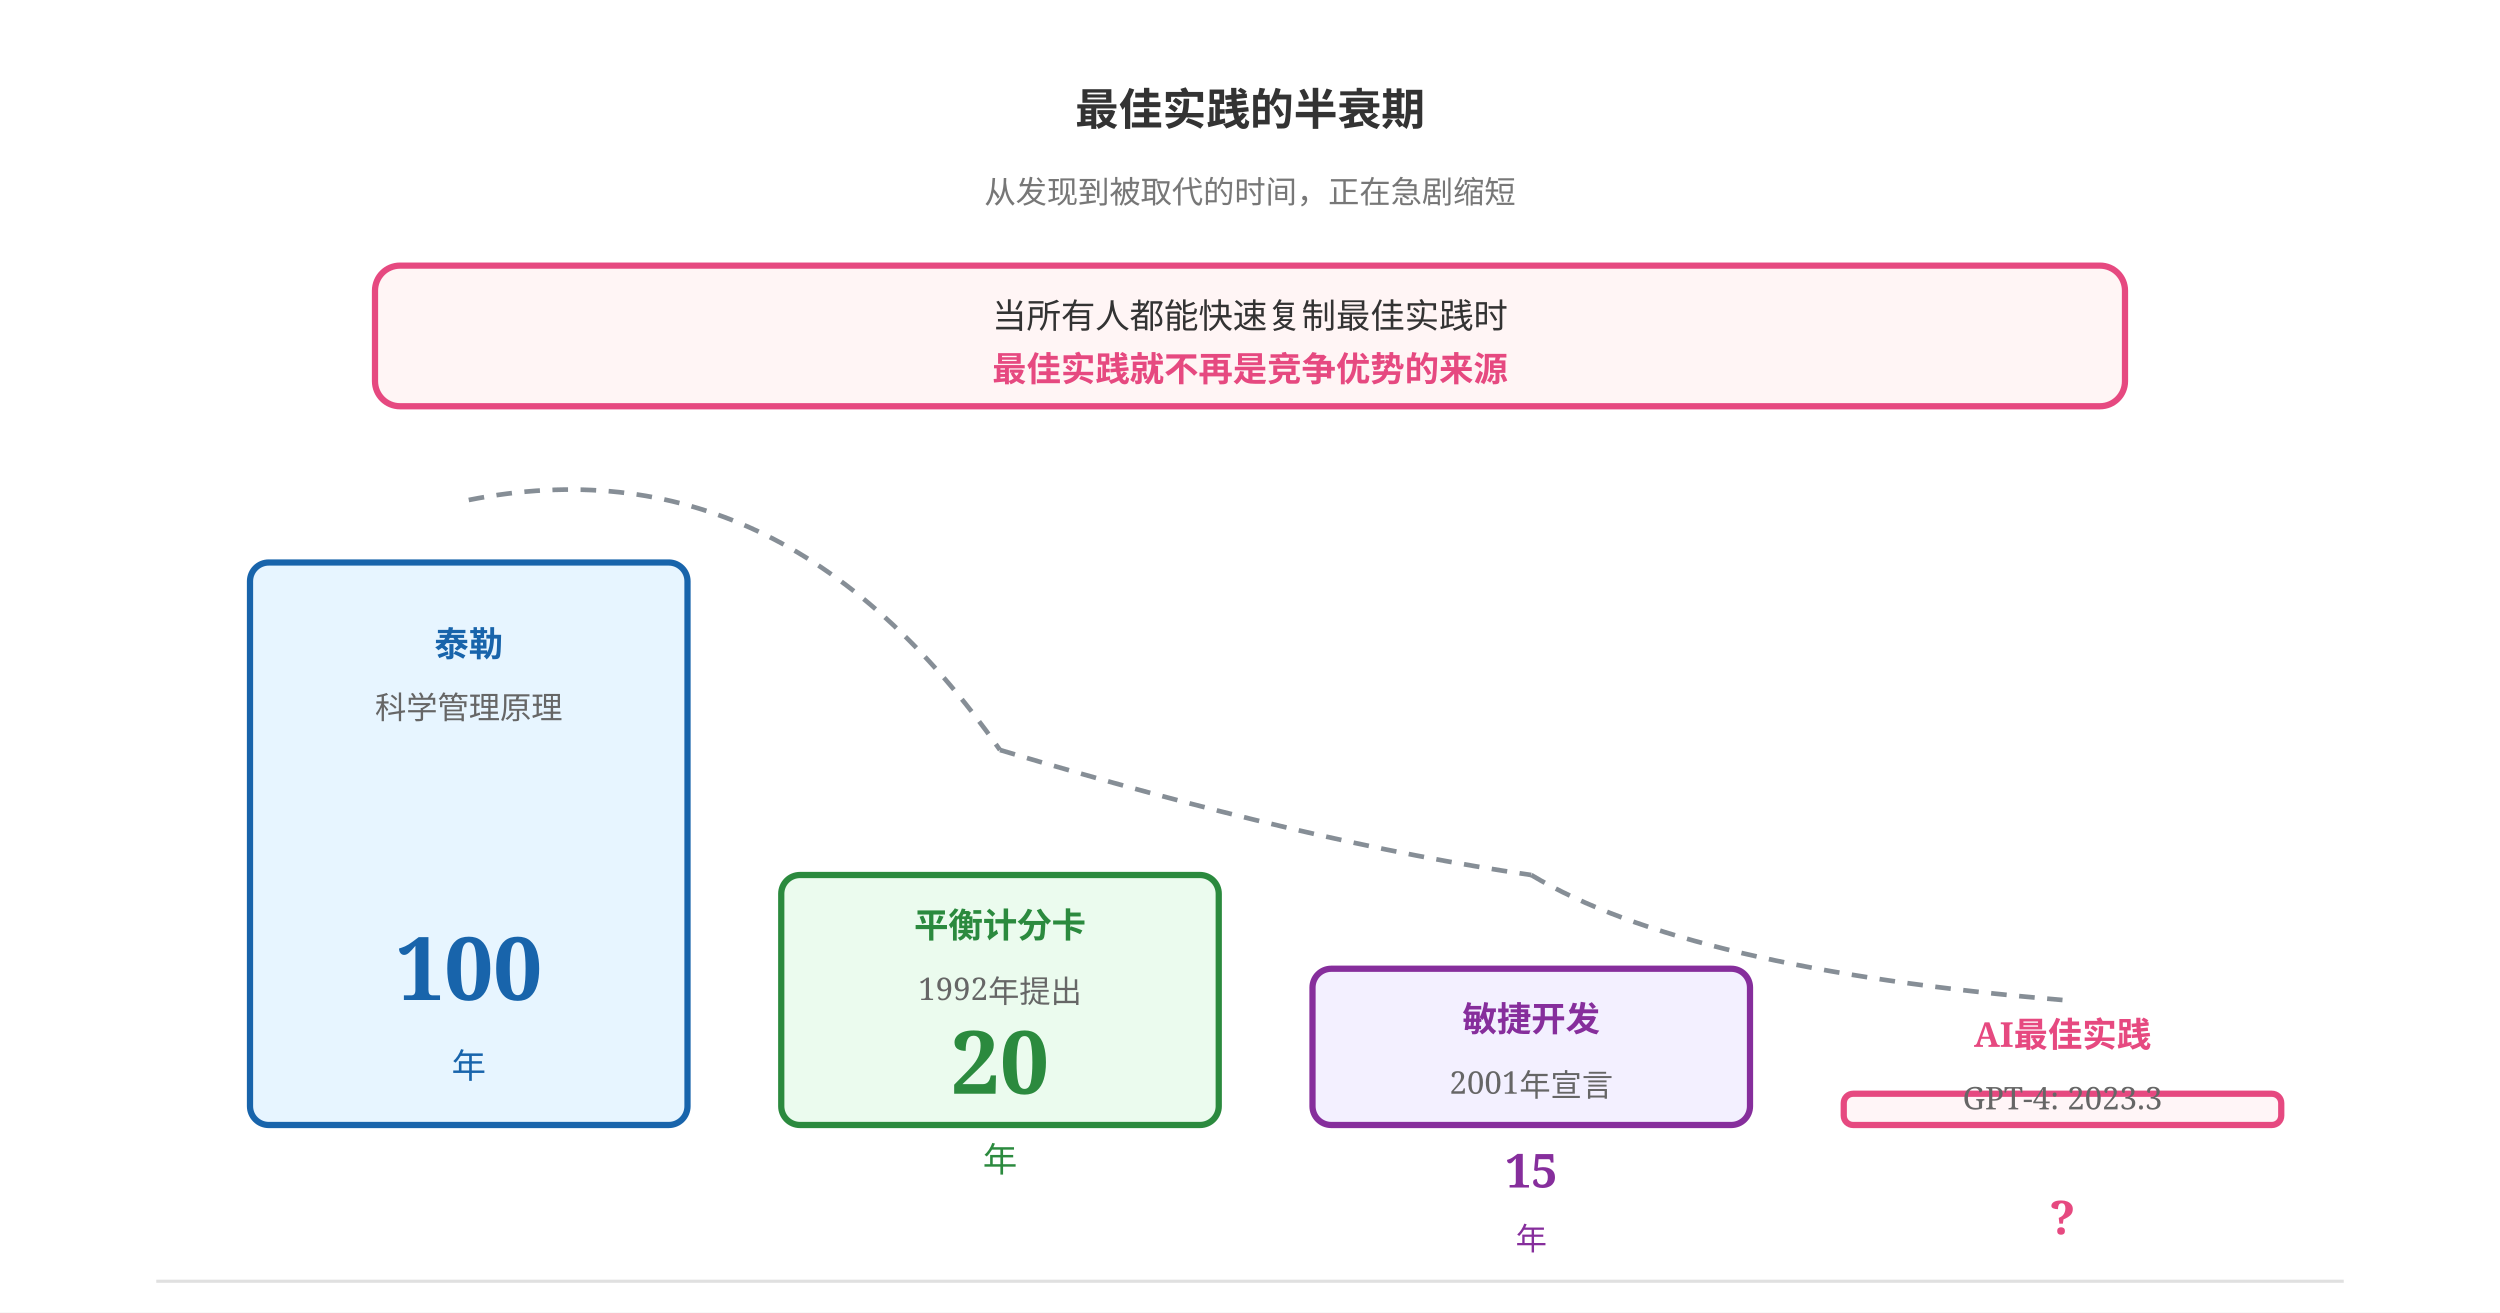
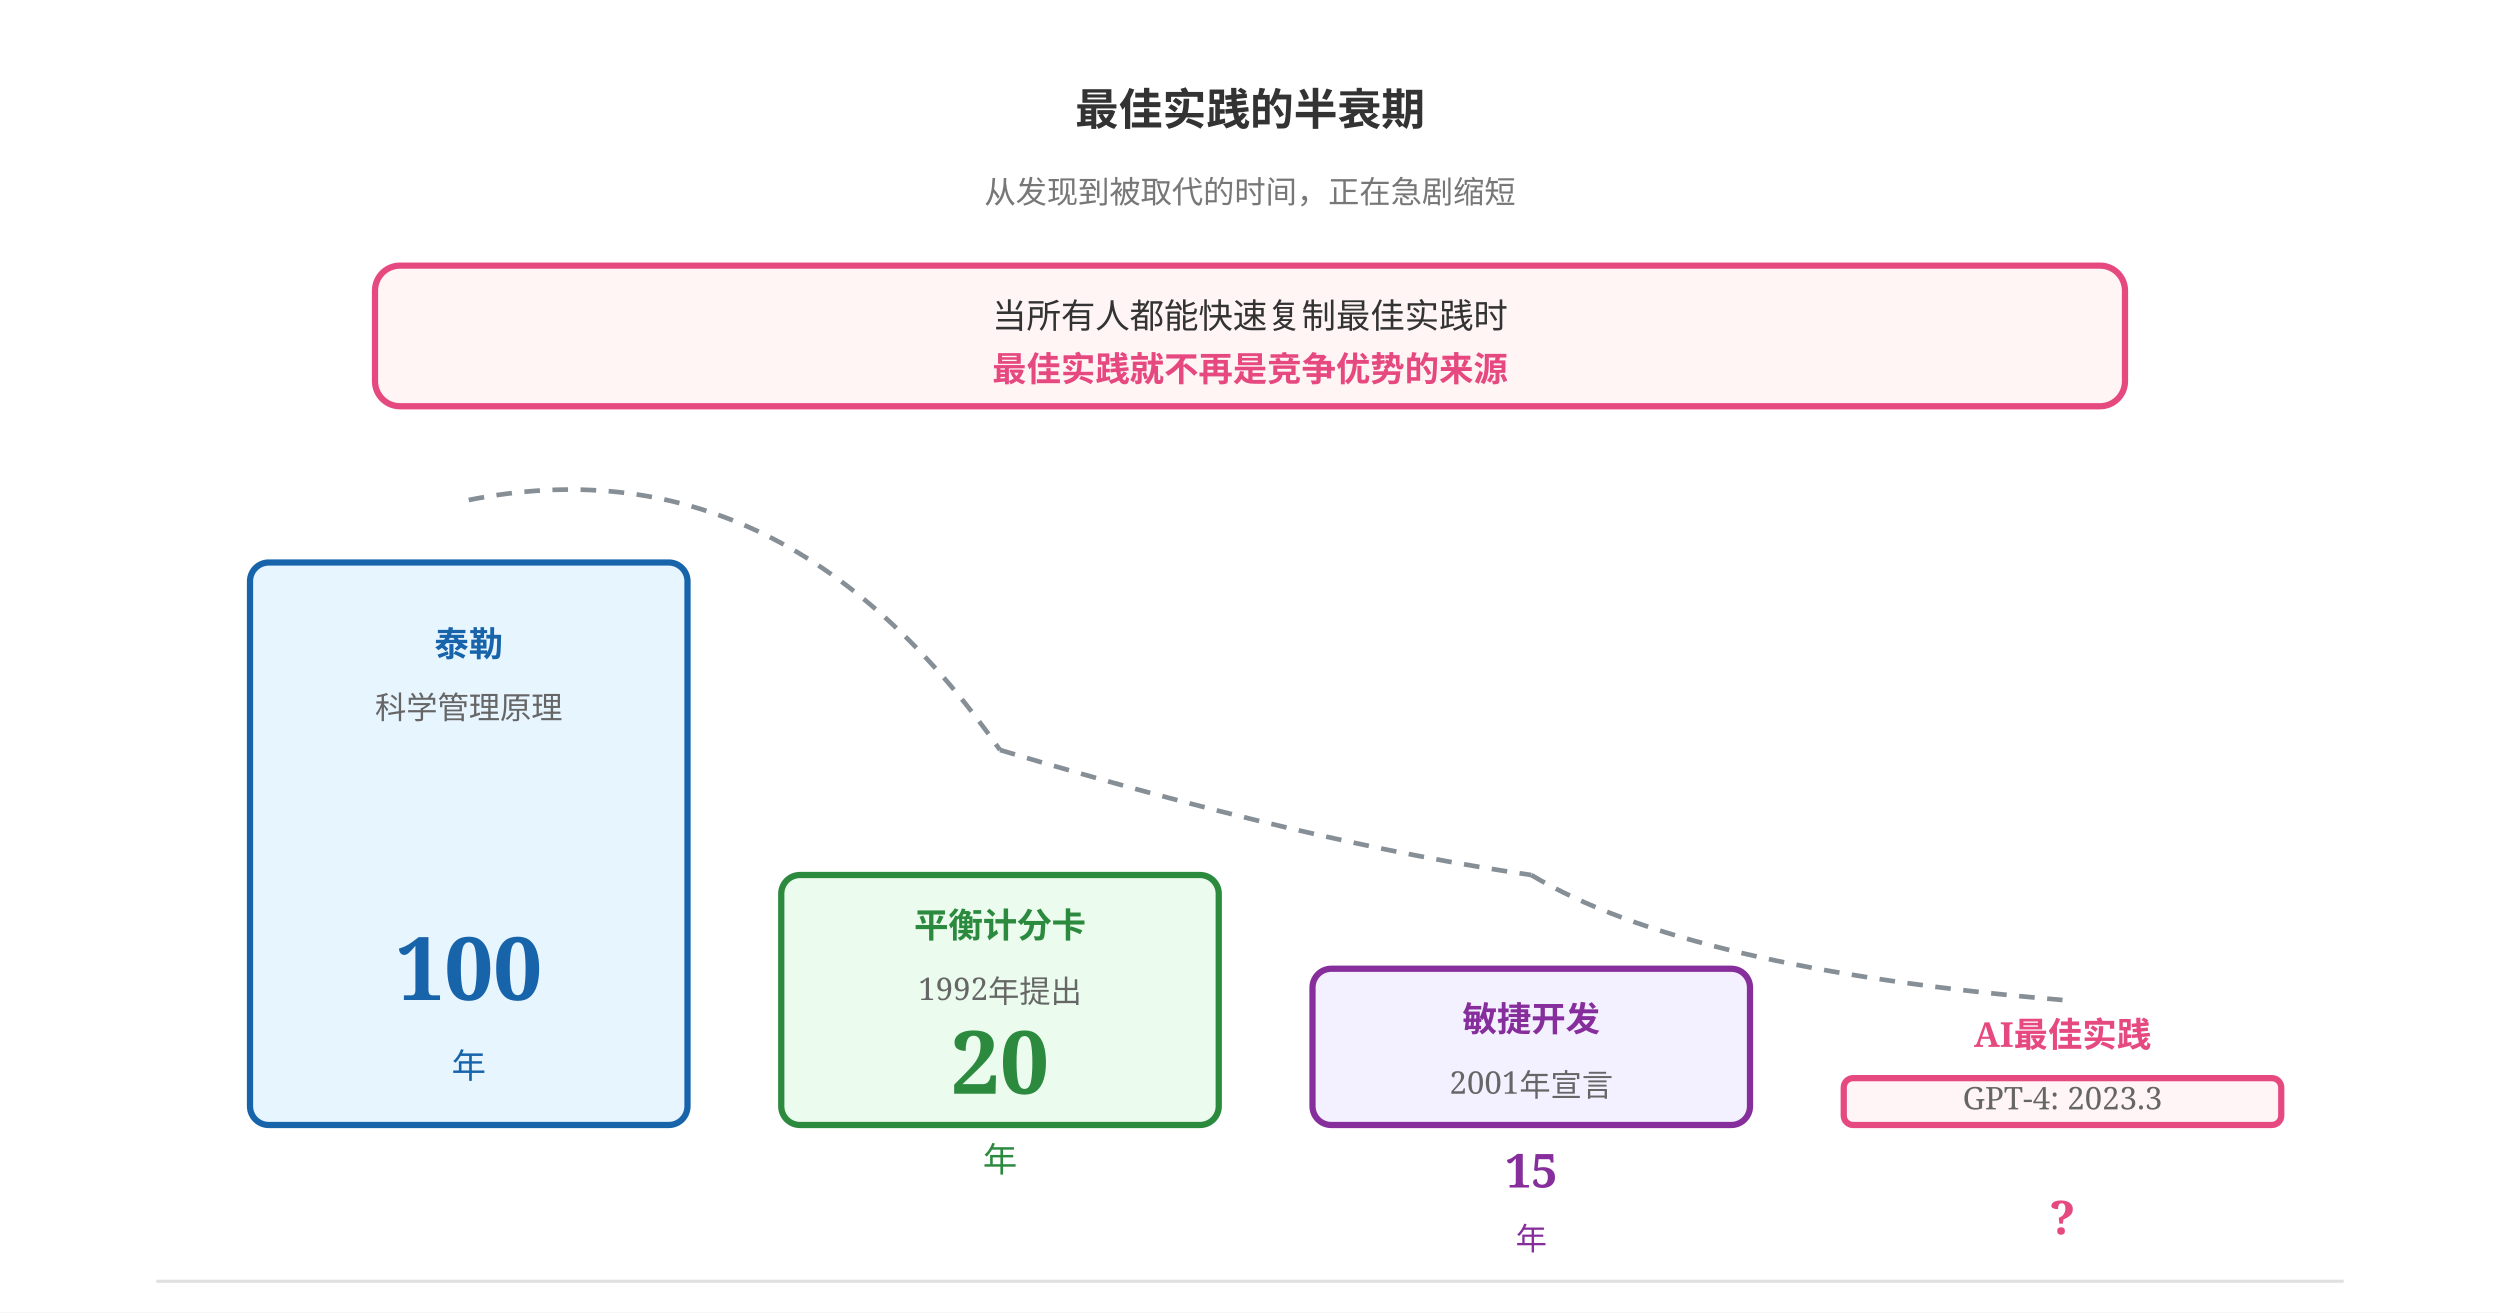
<svg xmlns="http://www.w3.org/2000/svg" viewBox="0 0 800 420" style="font-family: 'Songti SC', serif; background: #fefefe;">
  <rect width="800" height="420" fill="white" />
  <text x="400" y="40" text-anchor="middle" font-size="14" font-weight="bold" fill="#333">最佳实践的半衰期</text>
  <text x="400" y="65" text-anchor="middle" font-size="10" fill="#777">从发现到被取代的时间，正在急剧缩短</text>
  <rect x="80" y="180" width="140" height="180" rx="6" fill="#e7f5ff" stroke="#1864ab" stroke-width="2" />
  <text x="150" y="210" text-anchor="middle" font-size="11" font-weight="bold" fill="#1864ab">泰勒</text>
  <text x="150" y="230" text-anchor="middle" font-size="10" fill="#666">科学管理原理</text>
  <text x="150" y="320" text-anchor="middle" font-size="28" font-weight="bold" fill="#1864ab">100</text>
  <text x="150" y="345" text-anchor="middle" font-size="11" fill="#1864ab">年</text>
  <rect x="250" y="280" width="140" height="80" rx="6" fill="#ebfbee" stroke="#2b8a3e" stroke-width="2" />
  <text x="320" y="300" text-anchor="middle" font-size="11" font-weight="bold" fill="#2b8a3e">平衡计分卡</text>
  <text x="320" y="320" text-anchor="middle" font-size="10" fill="#666">1992年提出</text>
  <text x="320" y="350" text-anchor="middle" font-size="28" font-weight="bold" fill="#2b8a3e">20</text>
  <text x="320" y="375" text-anchor="middle" font-size="11" fill="#2b8a3e">年</text>
  <rect x="420" y="310" width="140" height="50" rx="6" fill="#f3f0ff" stroke="#862e9c" stroke-width="2" />
  <text x="490" y="330" text-anchor="middle" font-size="11" font-weight="bold" fill="#862e9c">敏捷开发</text>
  <text x="490" y="350" text-anchor="middle" font-size="10" fill="#666">2001年宣言</text>
  <text x="490" y="380" text-anchor="middle" font-size="15" font-weight="bold" fill="#862e9c">15</text>
  <text x="490" y="400" text-anchor="middle" font-size="10" fill="#862e9c">年</text>
-   <rect x="590" y="350" width="140" height="10" rx="3" fill="#fff5f7" stroke="#e64980" stroke-width="2" />
+   <rect x="590" y="345" width="140" height="15" rx="3" fill="#fff5f7" stroke="#e64980" stroke-width="2" />
  <text x="660" y="335" text-anchor="middle" font-size="11" font-weight="bold" fill="#e64980">AI最佳实践</text>
  <text x="660" y="355" text-anchor="middle" font-size="10" fill="#666">GPT-4: 2023.3</text>
  <text x="660" y="395" text-anchor="middle" font-size="15" font-weight="bold" fill="#e64980">?</text>
  <path d="M150 160 Q250 140 320 240" fill="none" stroke="#868e96" stroke-width="1.5" stroke-dasharray="5,4" />
  <path d="M320 240 Q420 270 490 280" fill="none" stroke="#868e96" stroke-width="1.5" stroke-dasharray="5,4" />
  <path d="M490 280 Q540 310 660 320" fill="none" stroke="#868e96" stroke-width="1.5" stroke-dasharray="5,4" />
  <line x1="50" y1="410" x2="750" y2="410" stroke="#e0e0e0" stroke-width="1" />
  <rect x="120" y="85" width="560" height="45" rx="8" fill="#fff5f5" stroke="#e64980" stroke-width="2" />
  <text x="400" y="105" text-anchor="middle" font-size="11" fill="#333">当所有人都能快速复制最佳实践时</text>
  <text x="400" y="122" text-anchor="middle" font-size="11" font-weight="bold" fill="#e64980">最佳实践就不再是竞争优势的来源</text>
</svg>
